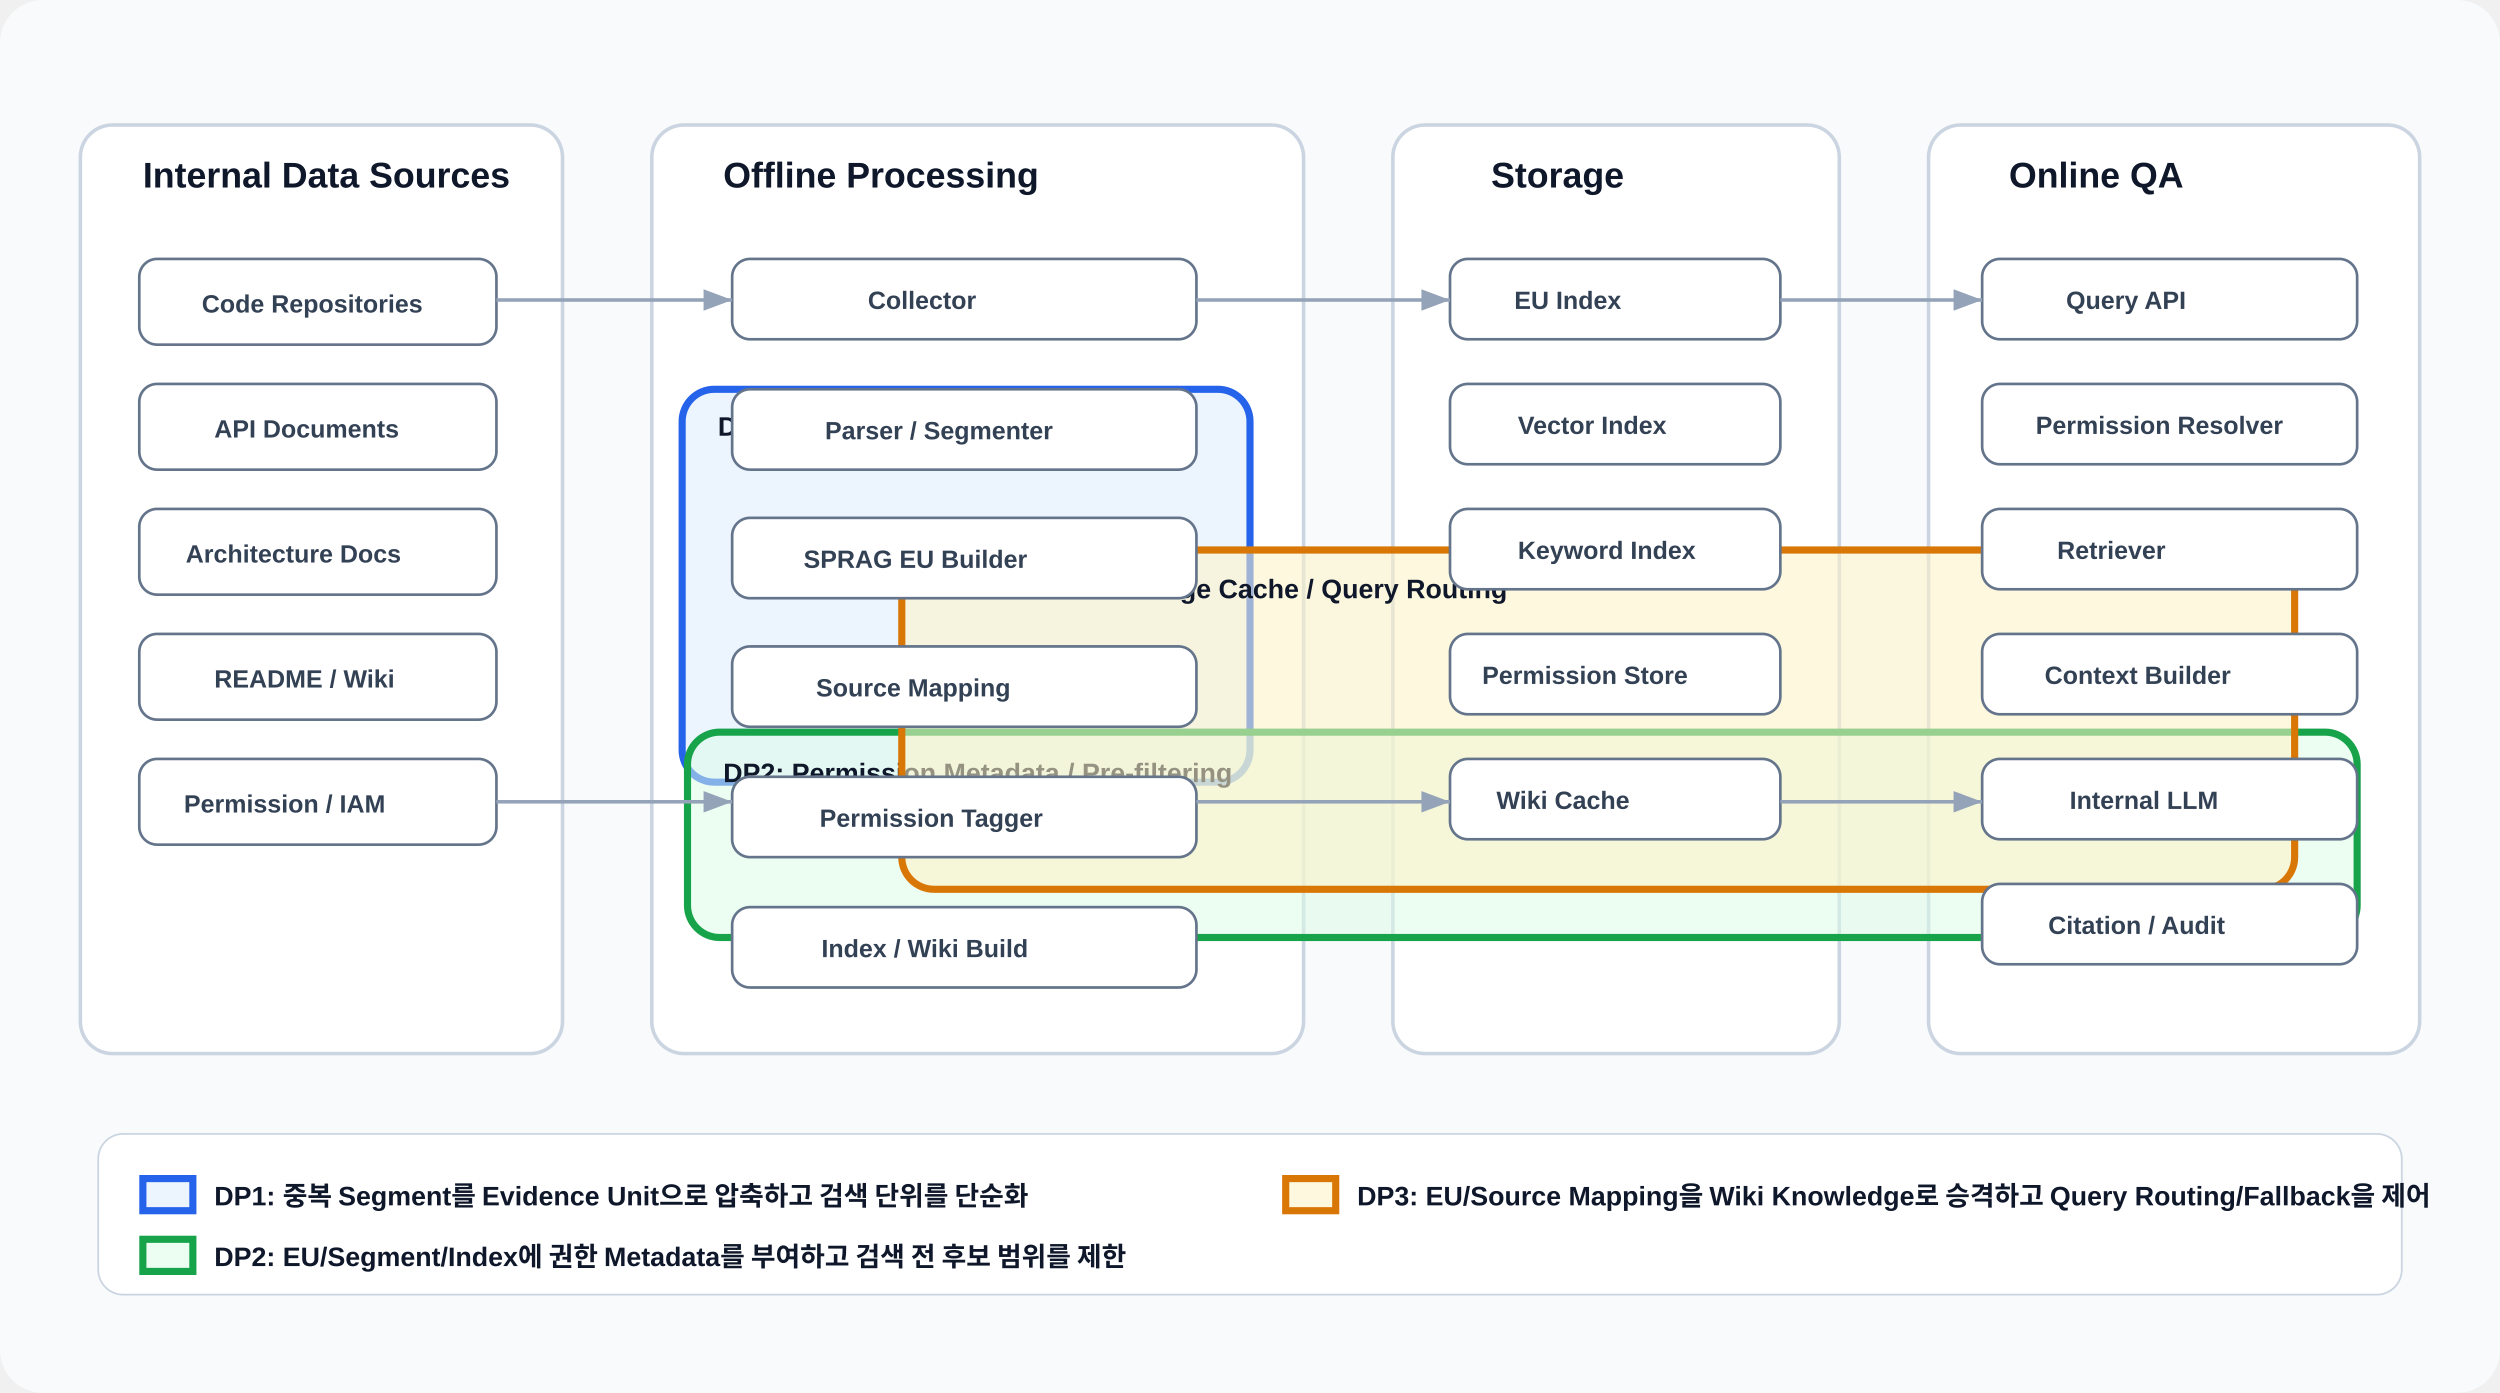
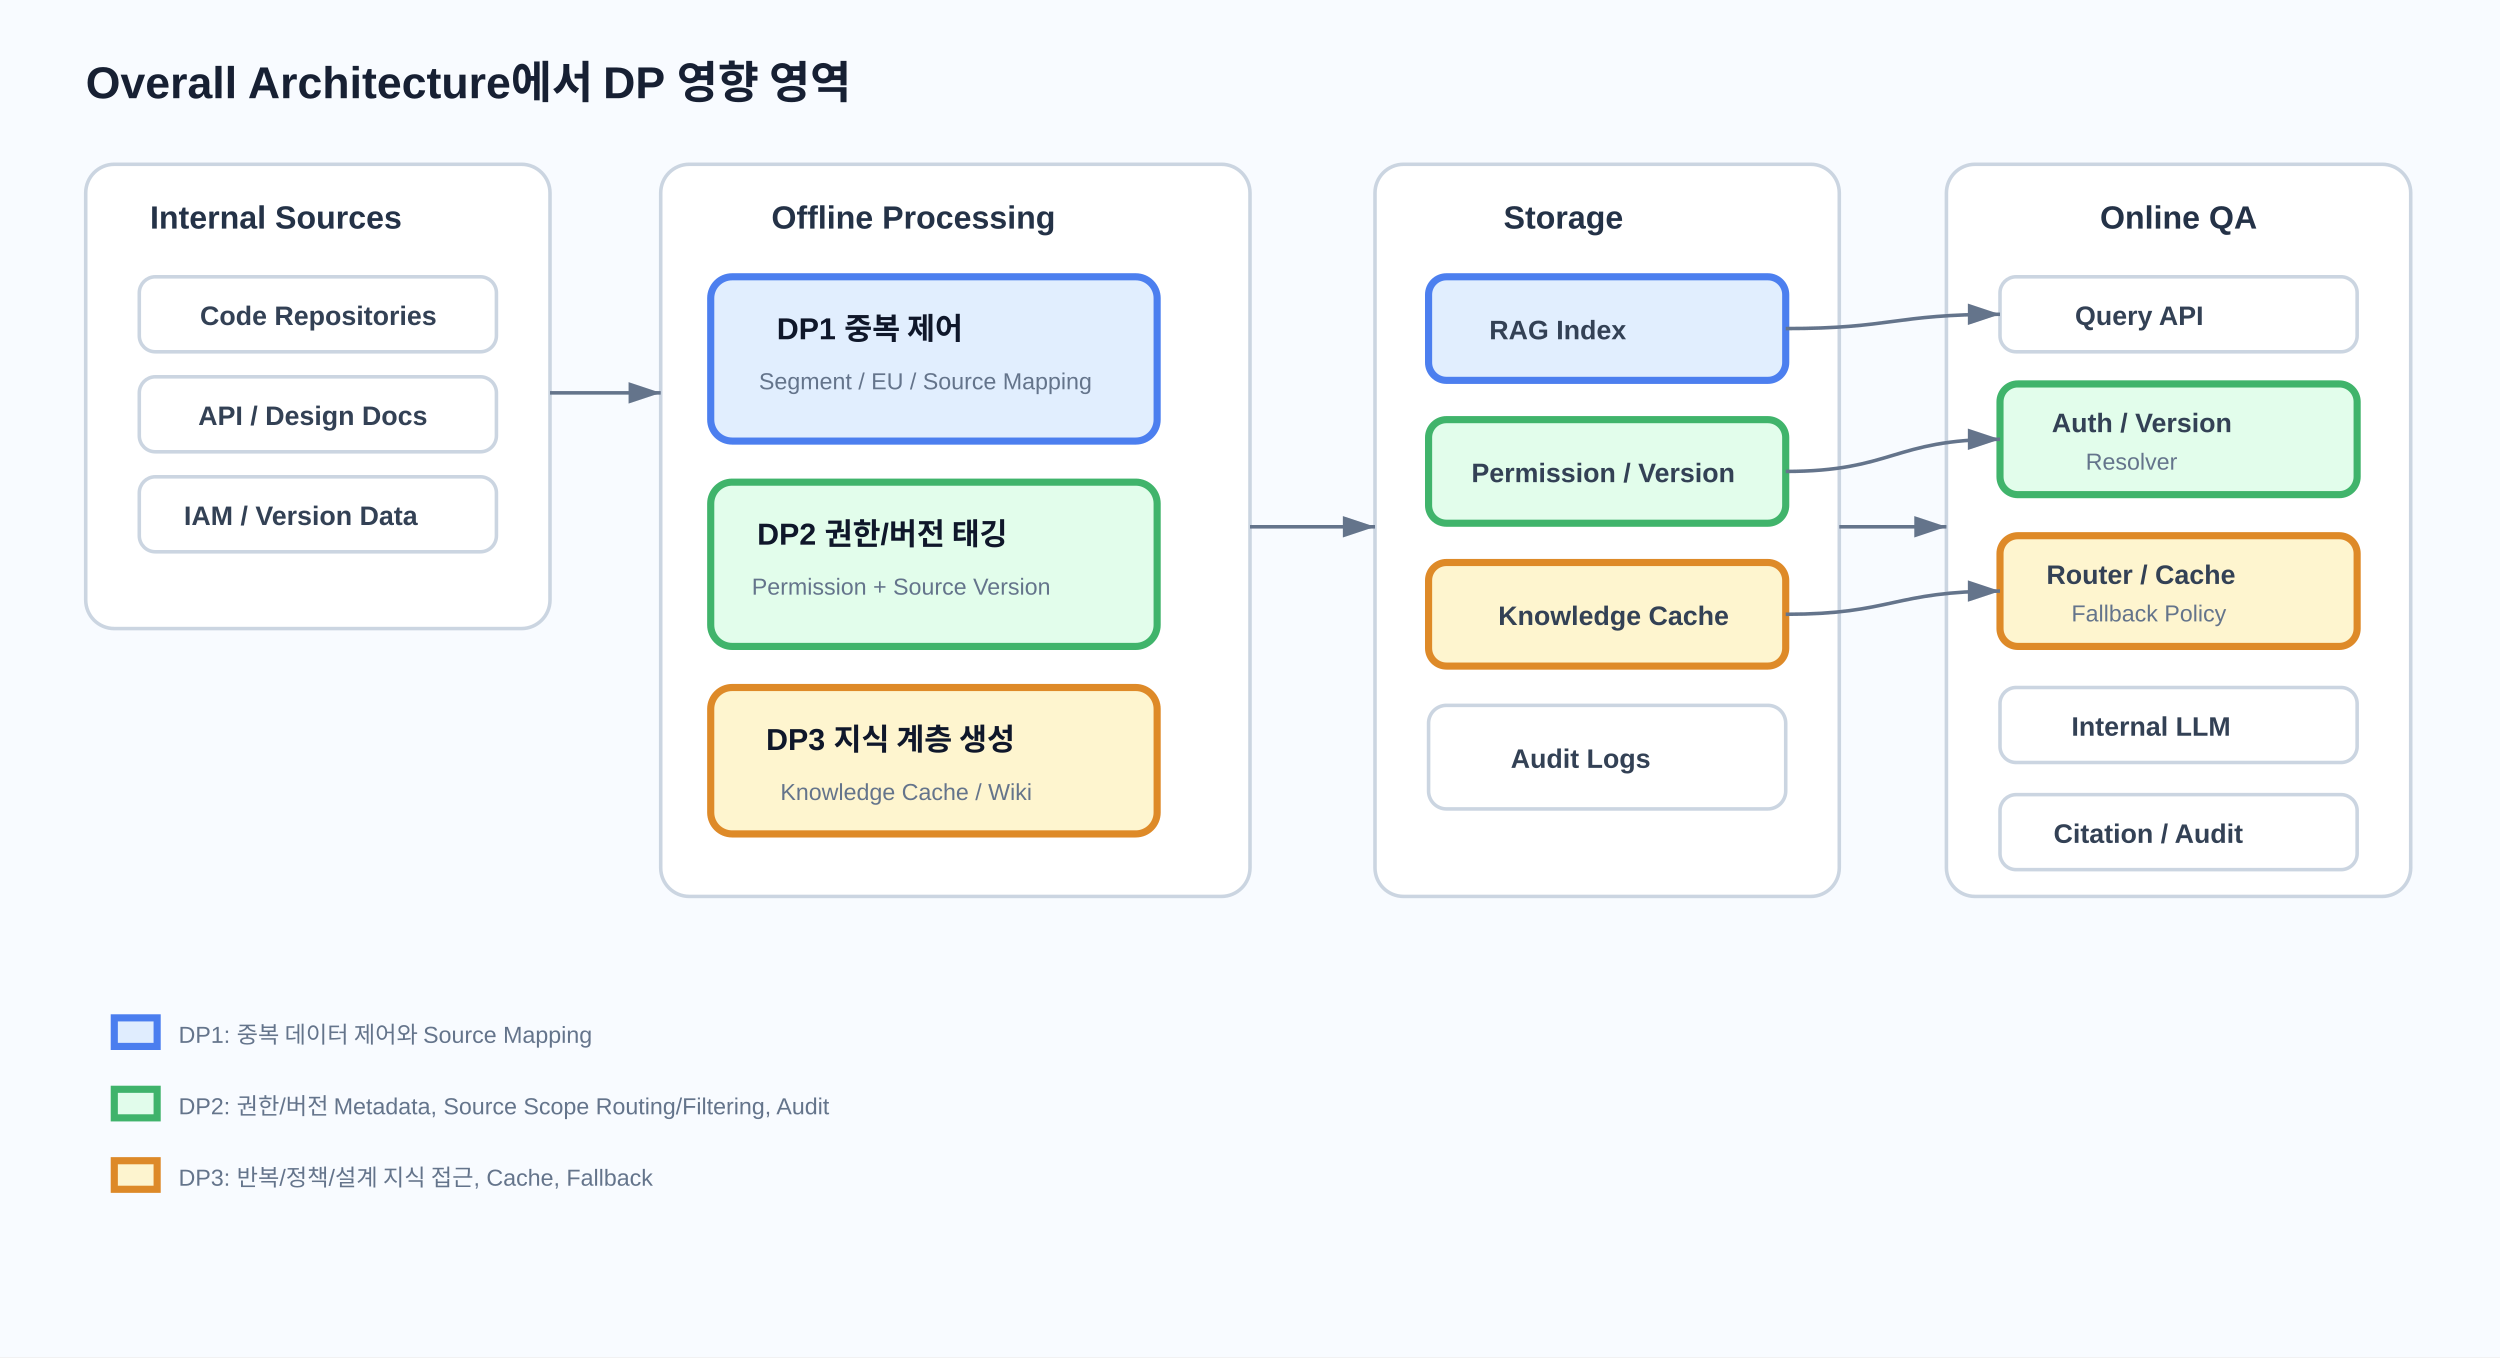
- <svg xmlns="http://www.w3.org/2000/svg" width="1400" height="780" viewBox="0 0 1400 780" role="img" aria-labelledby="title desc">
+ <svg xmlns="http://www.w3.org/2000/svg" width="1400" height="760" viewBox="0 0 1400 760" role="img" aria-labelledby="title desc">
+   <style>
+     .bg{fill:#f8fbff}.box{fill:#fff;stroke:#cbd5e1;stroke-width:2}.dp1{fill:#dbeafe;stroke:#2563eb;stroke-width:4;opacity:.82}.dp2{fill:#dcfce7;stroke:#16a34a;stroke-width:4;opacity:.82}.dp3{fill:#fef3c7;stroke:#d97706;stroke-width:4;opacity:.86}
+     .t{font:700 25px Arial,sans-serif;fill:#172033}.h{font:700 18px Arial,sans-serif;fill:#243247}.s{font:600 15px Arial,sans-serif;fill:#334155}.l{font:700 17px Arial,sans-serif;fill:#0f172a}.small{font:13px Arial,sans-serif;fill:#64748b}.line{stroke:#64748b;stroke-width:2;fill:none;marker-end:url(#arrow)}
+   </style>
  <defs>
-     <style>
-       .bg{fill:#f8fafc}.zone{fill:#fff;stroke:#cbd5e1;stroke-width:2}.c{fill:#ffffff;stroke:#64748b;stroke-width:1.5}.t{font:700 20px Arial,'Noto Sans KR',sans-serif;fill:#0f172a}.s{font:600 14px Arial,'Noto Sans KR',sans-serif;fill:#334155}.l{font:700 15px Arial,'Noto Sans KR',sans-serif;fill:#0f172a}.arrow{stroke:#94a3b8;stroke-width:2;fill:none;marker-end:url(#arrow)}.dp1{fill:#dbeafe;stroke:#2563eb;stroke-width:4;fill-opacity:.52}.dp2{fill:#dcfce7;stroke:#16a34a;stroke-width:4;fill-opacity:.52}.dp3{fill:#fef3c7;stroke:#d97706;stroke-width:4;fill-opacity:.56}.legend{font:700 15px Arial,'Noto Sans KR',sans-serif;fill:#0f172a}
-     </style>
-     <marker id="arrow" markerWidth="9" markerHeight="9" refX="8" refY="3" orient="auto">
-       <path d="M0,0 L0,6 L8,3 z" fill="#94a3b8" />
+     <marker id="arrow" markerWidth="10" markerHeight="10" refX="9" refY="3" orient="auto">
+       <path d="M0,0 L0,6 L9,3 z" fill="#64748b" />
    </marker>
  </defs>
-   <rect class="bg" width="1400" height="780" rx="24" />
-   <rect class="zone" x="45" y="70" width="270" height="520" rx="18" />
-   <text class="t" x="80" y="105">Internal Data Sources</text>
-   <rect class="zone" x="365" y="70" width="365" height="520" rx="18" />
-   <text class="t" x="405" y="105">Offline Processing</text>
-   <rect class="zone" x="780" y="70" width="250" height="520" rx="18" />
-   <text class="t" x="835" y="105">Storage</text>
-   <rect class="zone" x="1080" y="70" width="275" height="520" rx="18" />
-   <text class="t" x="1125" y="105">Online QA</text>
-   <rect class="dp1" x="382" y="218" width="318" height="220" rx="18" />
-   <text class="l" x="402" y="244">DP1: SPRAG / EU 생성</text>
-   <rect class="dp2" x="385" y="410" width="935" height="115" rx="18" />
-   <text class="l" x="405" y="438">DP2: Permission Metadata / Pre-filtering</text>
-   <rect class="dp3" x="505" y="308" width="780" height="190" rx="18" />
-   <text class="l" x="525" y="335">DP3: Wiki Knowledge Cache / Query Routing</text>
-   <g>
-     <rect class="c" x="78" y="145" width="200" height="48" rx="10" />
-     <text class="s" x="113" y="175">Code Repositories</text>
-     <rect class="c" x="78" y="215" width="200" height="48" rx="10" />
-     <text class="s" x="120" y="245">API Documents</text>
-     <rect class="c" x="78" y="285" width="200" height="48" rx="10" />
-     <text class="s" x="104" y="315">Architecture Docs</text>
-     <rect class="c" x="78" y="355" width="200" height="48" rx="10" />
-     <text class="s" x="120" y="385">README / Wiki</text>
-     <rect class="c" x="78" y="425" width="200" height="48" rx="10" />
-     <text class="s" x="103" y="455">Permission / IAM</text>
-   </g>
-   <g>
-     <rect class="c" x="410" y="145" width="260" height="45" rx="10" />
-     <text class="s" x="486" y="173">Collector</text>
-     <rect class="c" x="410" y="218" width="260" height="45" rx="10" />
-     <text class="s" x="462" y="246">Parser / Segmenter</text>
-     <rect class="c" x="410" y="290" width="260" height="45" rx="10" />
-     <text class="s" x="450" y="318">SPRAG EU Builder</text>
-     <rect class="c" x="410" y="362" width="260" height="45" rx="10" />
-     <text class="s" x="457" y="390">Source Mapping</text>
-     <rect class="c" x="410" y="435" width="260" height="45" rx="10" />
-     <text class="s" x="459" y="463">Permission Tagger</text>
-     <rect class="c" x="410" y="508" width="260" height="45" rx="10" />
-     <text class="s" x="460" y="536">Index / Wiki Build</text>
-   </g>
-   <g>
-     <rect class="c" x="812" y="145" width="185" height="45" rx="10" />
-     <text class="s" x="848" y="173">EU Index</text>
-     <rect class="c" x="812" y="215" width="185" height="45" rx="10" />
-     <text class="s" x="850" y="243">Vector Index</text>
-     <rect class="c" x="812" y="285" width="185" height="45" rx="10" />
-     <text class="s" x="850" y="313">Keyword Index</text>
-     <rect class="c" x="812" y="355" width="185" height="45" rx="10" />
-     <text class="s" x="830" y="383">Permission Store</text>
-     <rect class="c" x="812" y="425" width="185" height="45" rx="10" />
-     <text class="s" x="838" y="453">Wiki Cache</text>
-   </g>
-   <g>
-     <rect class="c" x="1110" y="145" width="210" height="45" rx="10" />
-     <text class="s" x="1157" y="173">Query API</text>
-     <rect class="c" x="1110" y="215" width="210" height="45" rx="10" />
-     <text class="s" x="1140" y="243">Permission Resolver</text>
-     <rect class="c" x="1110" y="285" width="210" height="45" rx="10" />
-     <text class="s" x="1152" y="313">Retriever</text>
-     <rect class="c" x="1110" y="355" width="210" height="45" rx="10" />
-     <text class="s" x="1145" y="383">Context Builder</text>
-     <rect class="c" x="1110" y="425" width="210" height="45" rx="10" />
-     <text class="s" x="1159" y="453">Internal LLM</text>
-     <rect class="c" x="1110" y="495" width="210" height="45" rx="10" />
-     <text class="s" x="1147" y="523">Citation / Audit</text>
-   </g>
-   <path class="arrow" d="M278 168 L410 168" />
-   <path class="arrow" d="M670 168 L812 168" />
-   <path class="arrow" d="M997 168 L1110 168" />
-   <path class="arrow" d="M278 449 L410 449" />
-   <path class="arrow" d="M670 449 L812 449" />
-   <path class="arrow" d="M997 449 L1110 449" />
-   <rect x="55" y="635" width="1290" height="90" rx="14" fill="#fff" stroke="#cbd5e1" />
-   <rect x="80" y="660" width="28" height="18" class="dp1" />
-   <text class="legend" x="120" y="675">DP1: 중복 Segment를 Evidence Unit으로 압축하고 검색 단위를 단순화</text>
-   <rect x="80" y="694" width="28" height="18" class="dp2" />
-   <text class="legend" x="120" y="709">DP2: EU/Segment/Index에 권한 Metadata를 부여하고 검색 전 후보 범위를 제한</text>
-   <rect x="720" y="660" width="28" height="18" class="dp3" />
-   <text class="legend" x="760" y="675">DP3: EU/Source Mapping을 Wiki Knowledge로 승격하고 Query Routing/Fallback을 제어</text>
+   <rect class="bg" width="1400" height="760" />
+   <text class="t" x="48" y="55">Overall Architecture에서 DP 영향 영역</text>
+   <rect class="box" x="48" y="92" width="260" height="260" rx="16" />
+   <text class="h" x="84" y="128">Internal Sources</text>
+   <rect class="box" x="78" y="155" width="200" height="42" rx="9" />
+   <text class="s" x="112" y="182">Code Repositories</text>
+   <rect class="box" x="78" y="211" width="200" height="42" rx="9" />
+   <text class="s" x="111" y="238">API / Design Docs</text>
+   <rect class="box" x="78" y="267" width="200" height="42" rx="9" />
+   <text class="s" x="103" y="294">IAM / Version Data</text>
+   <rect class="box" x="370" y="92" width="330" height="410" rx="16" />
+   <text class="h" x="432" y="128">Offline Processing</text>
+   <rect class="dp1" x="398" y="155" width="250" height="92" rx="12" />
+   <text class="l" x="435" y="190">DP1 중복 제어</text>
+   <text class="small" x="425" y="218">Segment / EU / Source Mapping</text>
+   <rect class="dp2" x="398" y="270" width="250" height="92" rx="12" />
+   <text class="l" x="424" y="305">DP2 권한/버전 태깅</text>
+   <text class="small" x="421" y="333">Permission + Source Version</text>
+   <rect class="dp3" x="398" y="385" width="250" height="82" rx="12" />
+   <text class="l" x="429" y="420">DP3 지식 계층 생성</text>
+   <text class="small" x="437" y="448">Knowledge Cache / Wiki</text>
+   <rect class="box" x="770" y="92" width="260" height="410" rx="16" />
+   <text class="h" x="842" y="128">Storage</text>
+   <rect class="dp1" x="800" y="155" width="200" height="58" rx="10" />
+   <text class="s" x="834" y="190">RAG Index</text>
+   <rect class="dp2" x="800" y="235" width="200" height="58" rx="10" />
+   <text class="s" x="824" y="270">Permission / Version</text>
+   <rect class="dp3" x="800" y="315" width="200" height="58" rx="10" />
+   <text class="s" x="839" y="350">Knowledge Cache</text>
+   <rect class="box" x="800" y="395" width="200" height="58" rx="10" />
+   <text class="s" x="846" y="430">Audit Logs</text>
+   <rect class="box" x="1090" y="92" width="260" height="410" rx="16" />
+   <text class="h" x="1176" y="128">Online QA</text>
+   <rect class="box" x="1120" y="155" width="200" height="42" rx="9" />
+   <text class="s" x="1162" y="182">Query API</text>
+   <rect class="dp2" x="1120" y="215" width="200" height="62" rx="10" />
+   <text class="s" x="1149" y="242">Auth / Version</text>
+   <text class="small" x="1168" y="263">Resolver</text>
+   <rect class="dp3" x="1120" y="300" width="200" height="62" rx="10" />
+   <text class="s" x="1146" y="327">Router / Cache</text>
+   <text class="small" x="1160" y="348">Fallback Policy</text>
+   <rect class="box" x="1120" y="385" width="200" height="42" rx="9" />
+   <text class="s" x="1160" y="412">Internal LLM</text>
+   <rect class="box" x="1120" y="445" width="200" height="42" rx="9" />
+   <text class="s" x="1150" y="472">Citation / Audit</text>
+   <path class="line" d="M308 220 H370" />
+   <path class="line" d="M700 295 H770" />
+   <path class="line" d="M1030 295 H1090" />
+   <path class="line" d="M1000 184 C1060 184 1060 176 1120 176" />
+   <path class="line" d="M1000 264 C1060 264 1060 246 1120 246" />
+   <path class="line" d="M1000 344 C1060 344 1060 331 1120 331" />
+   <rect x="64" y="570" width="24" height="16" class="dp1" />
+   <text class="small" x="100" y="584">DP1: 중복 데이터 제어와 Source Mapping</text>
+   <rect x="64" y="610" width="24" height="16" class="dp2" />
+   <text class="small" x="100" y="624">DP2: 권한/버전 Metadata, Source Scope Routing/Filtering, Audit</text>
+   <rect x="64" y="650" width="24" height="16" class="dp3" />
+   <text class="small" x="100" y="664">DP3: 반복/정책/설계 지식 접근, Cache, Fallback</text>
</svg>
